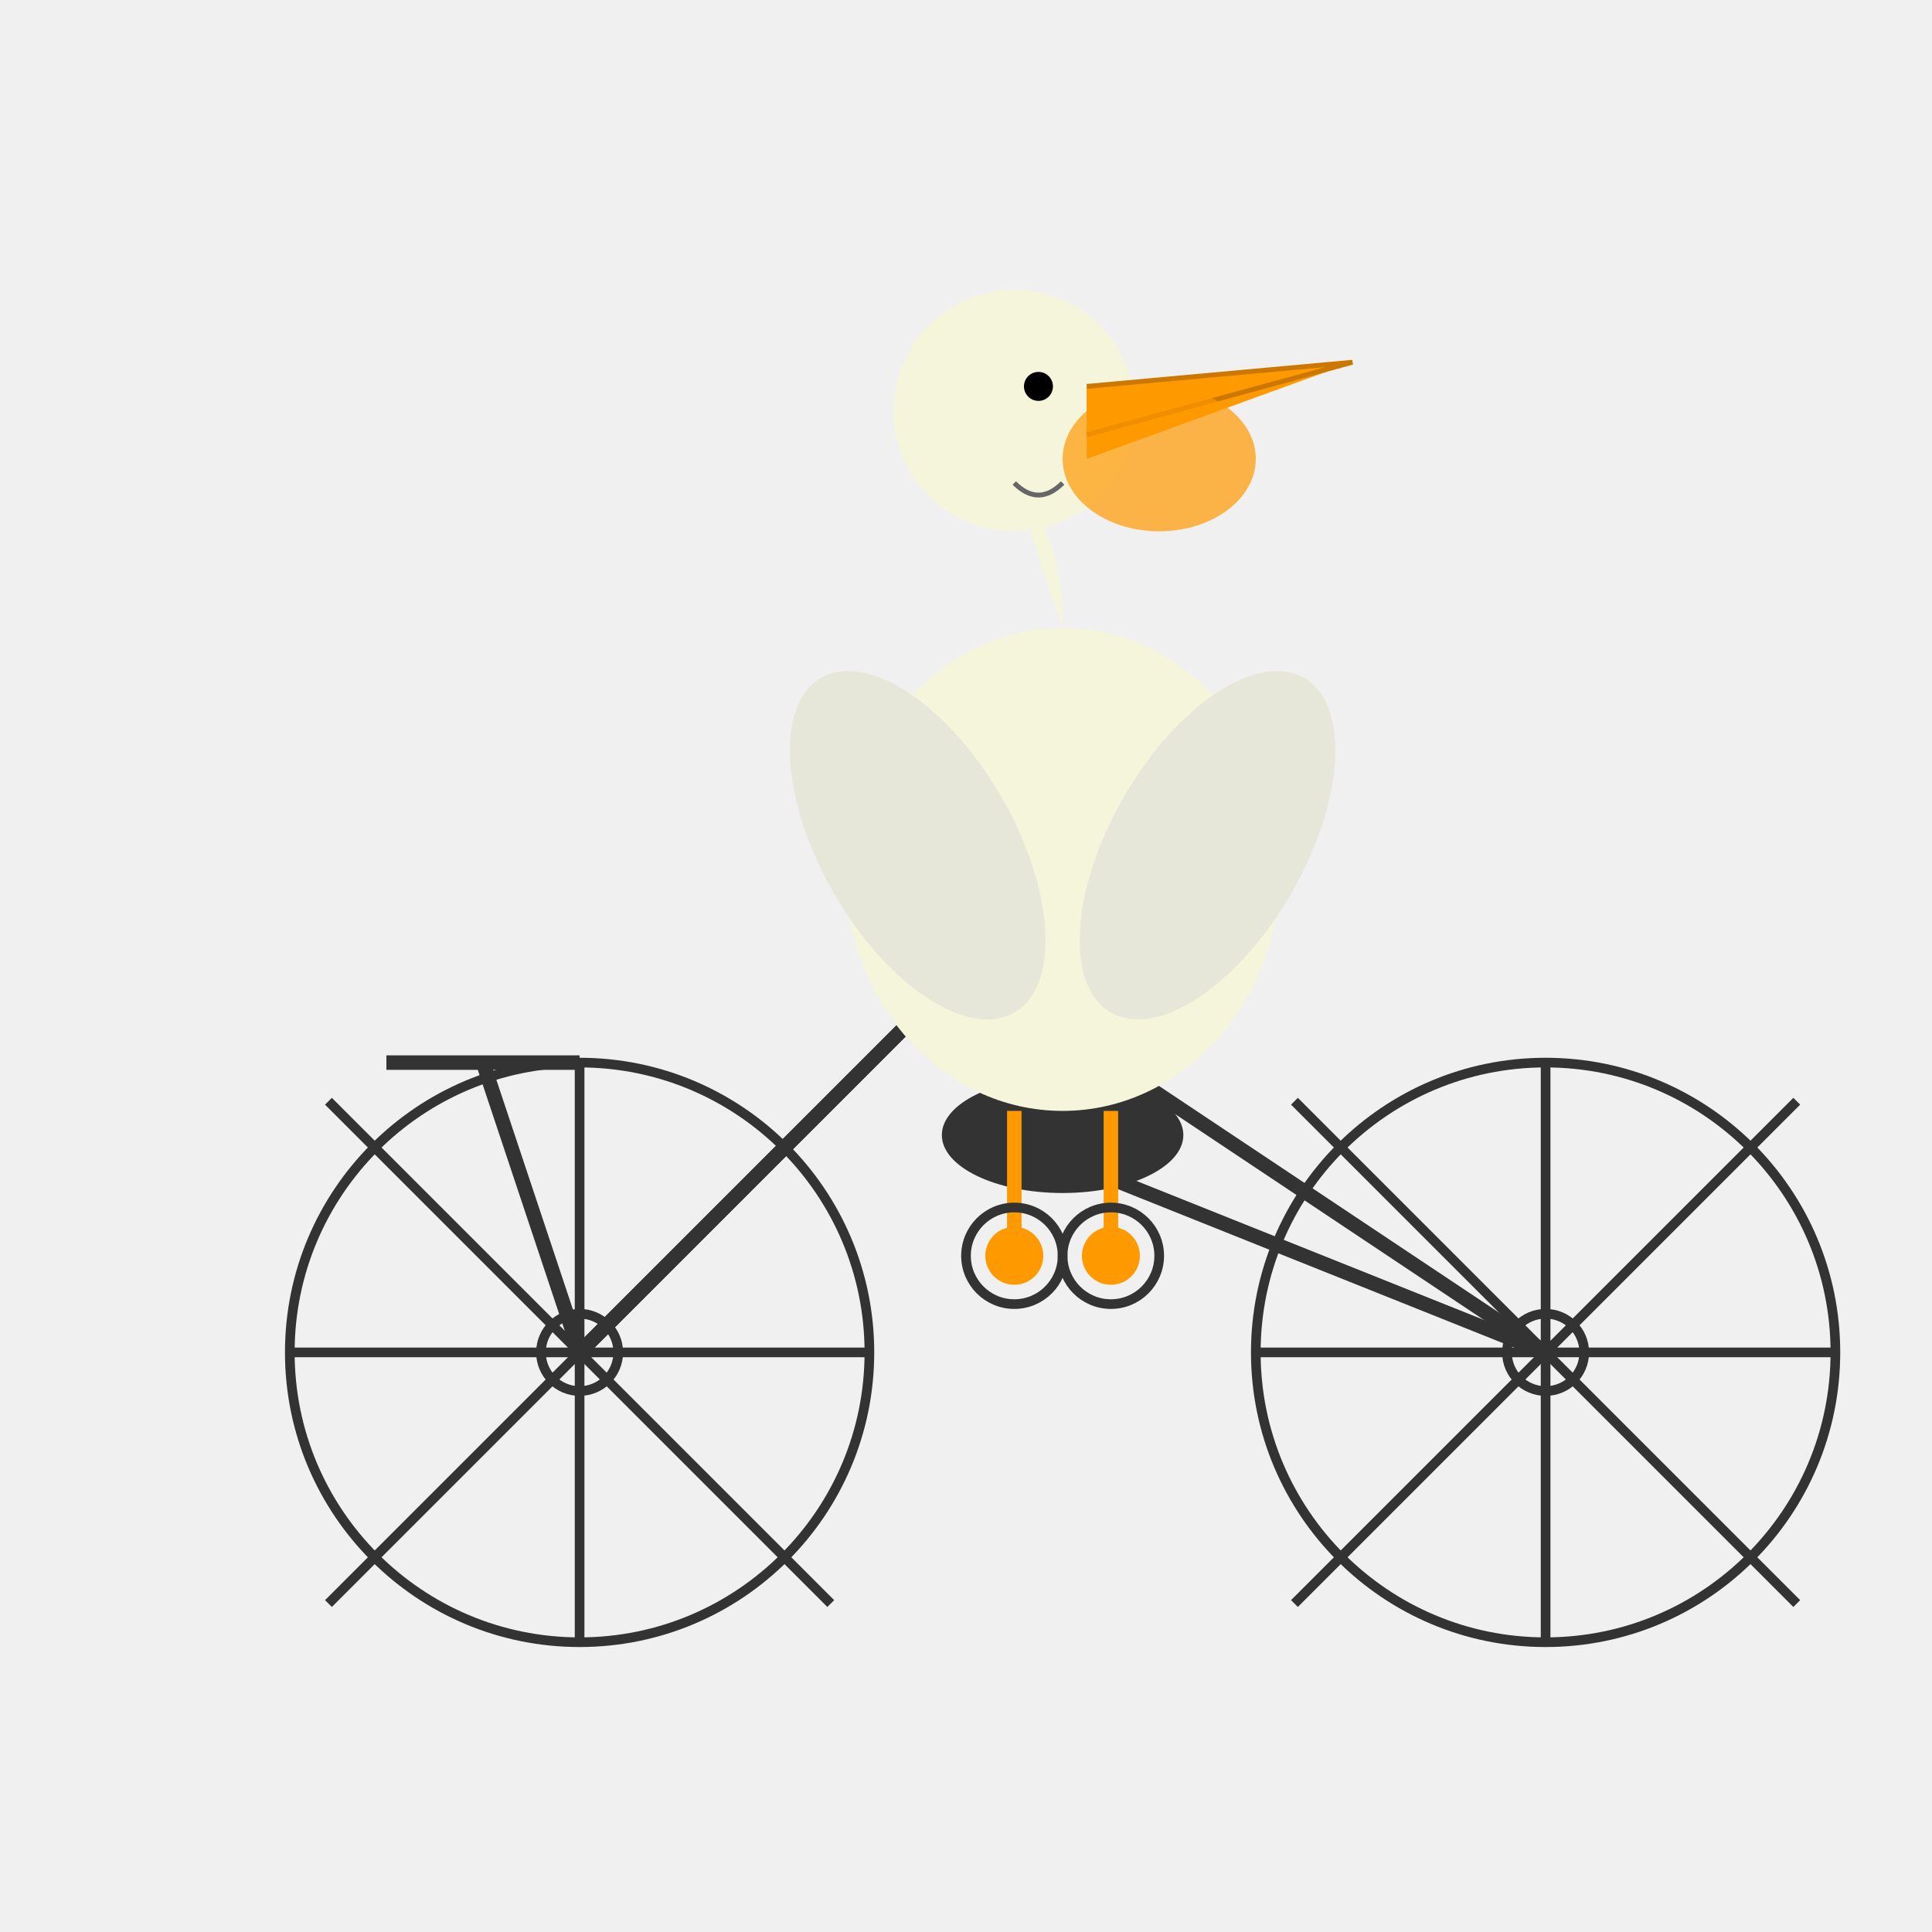
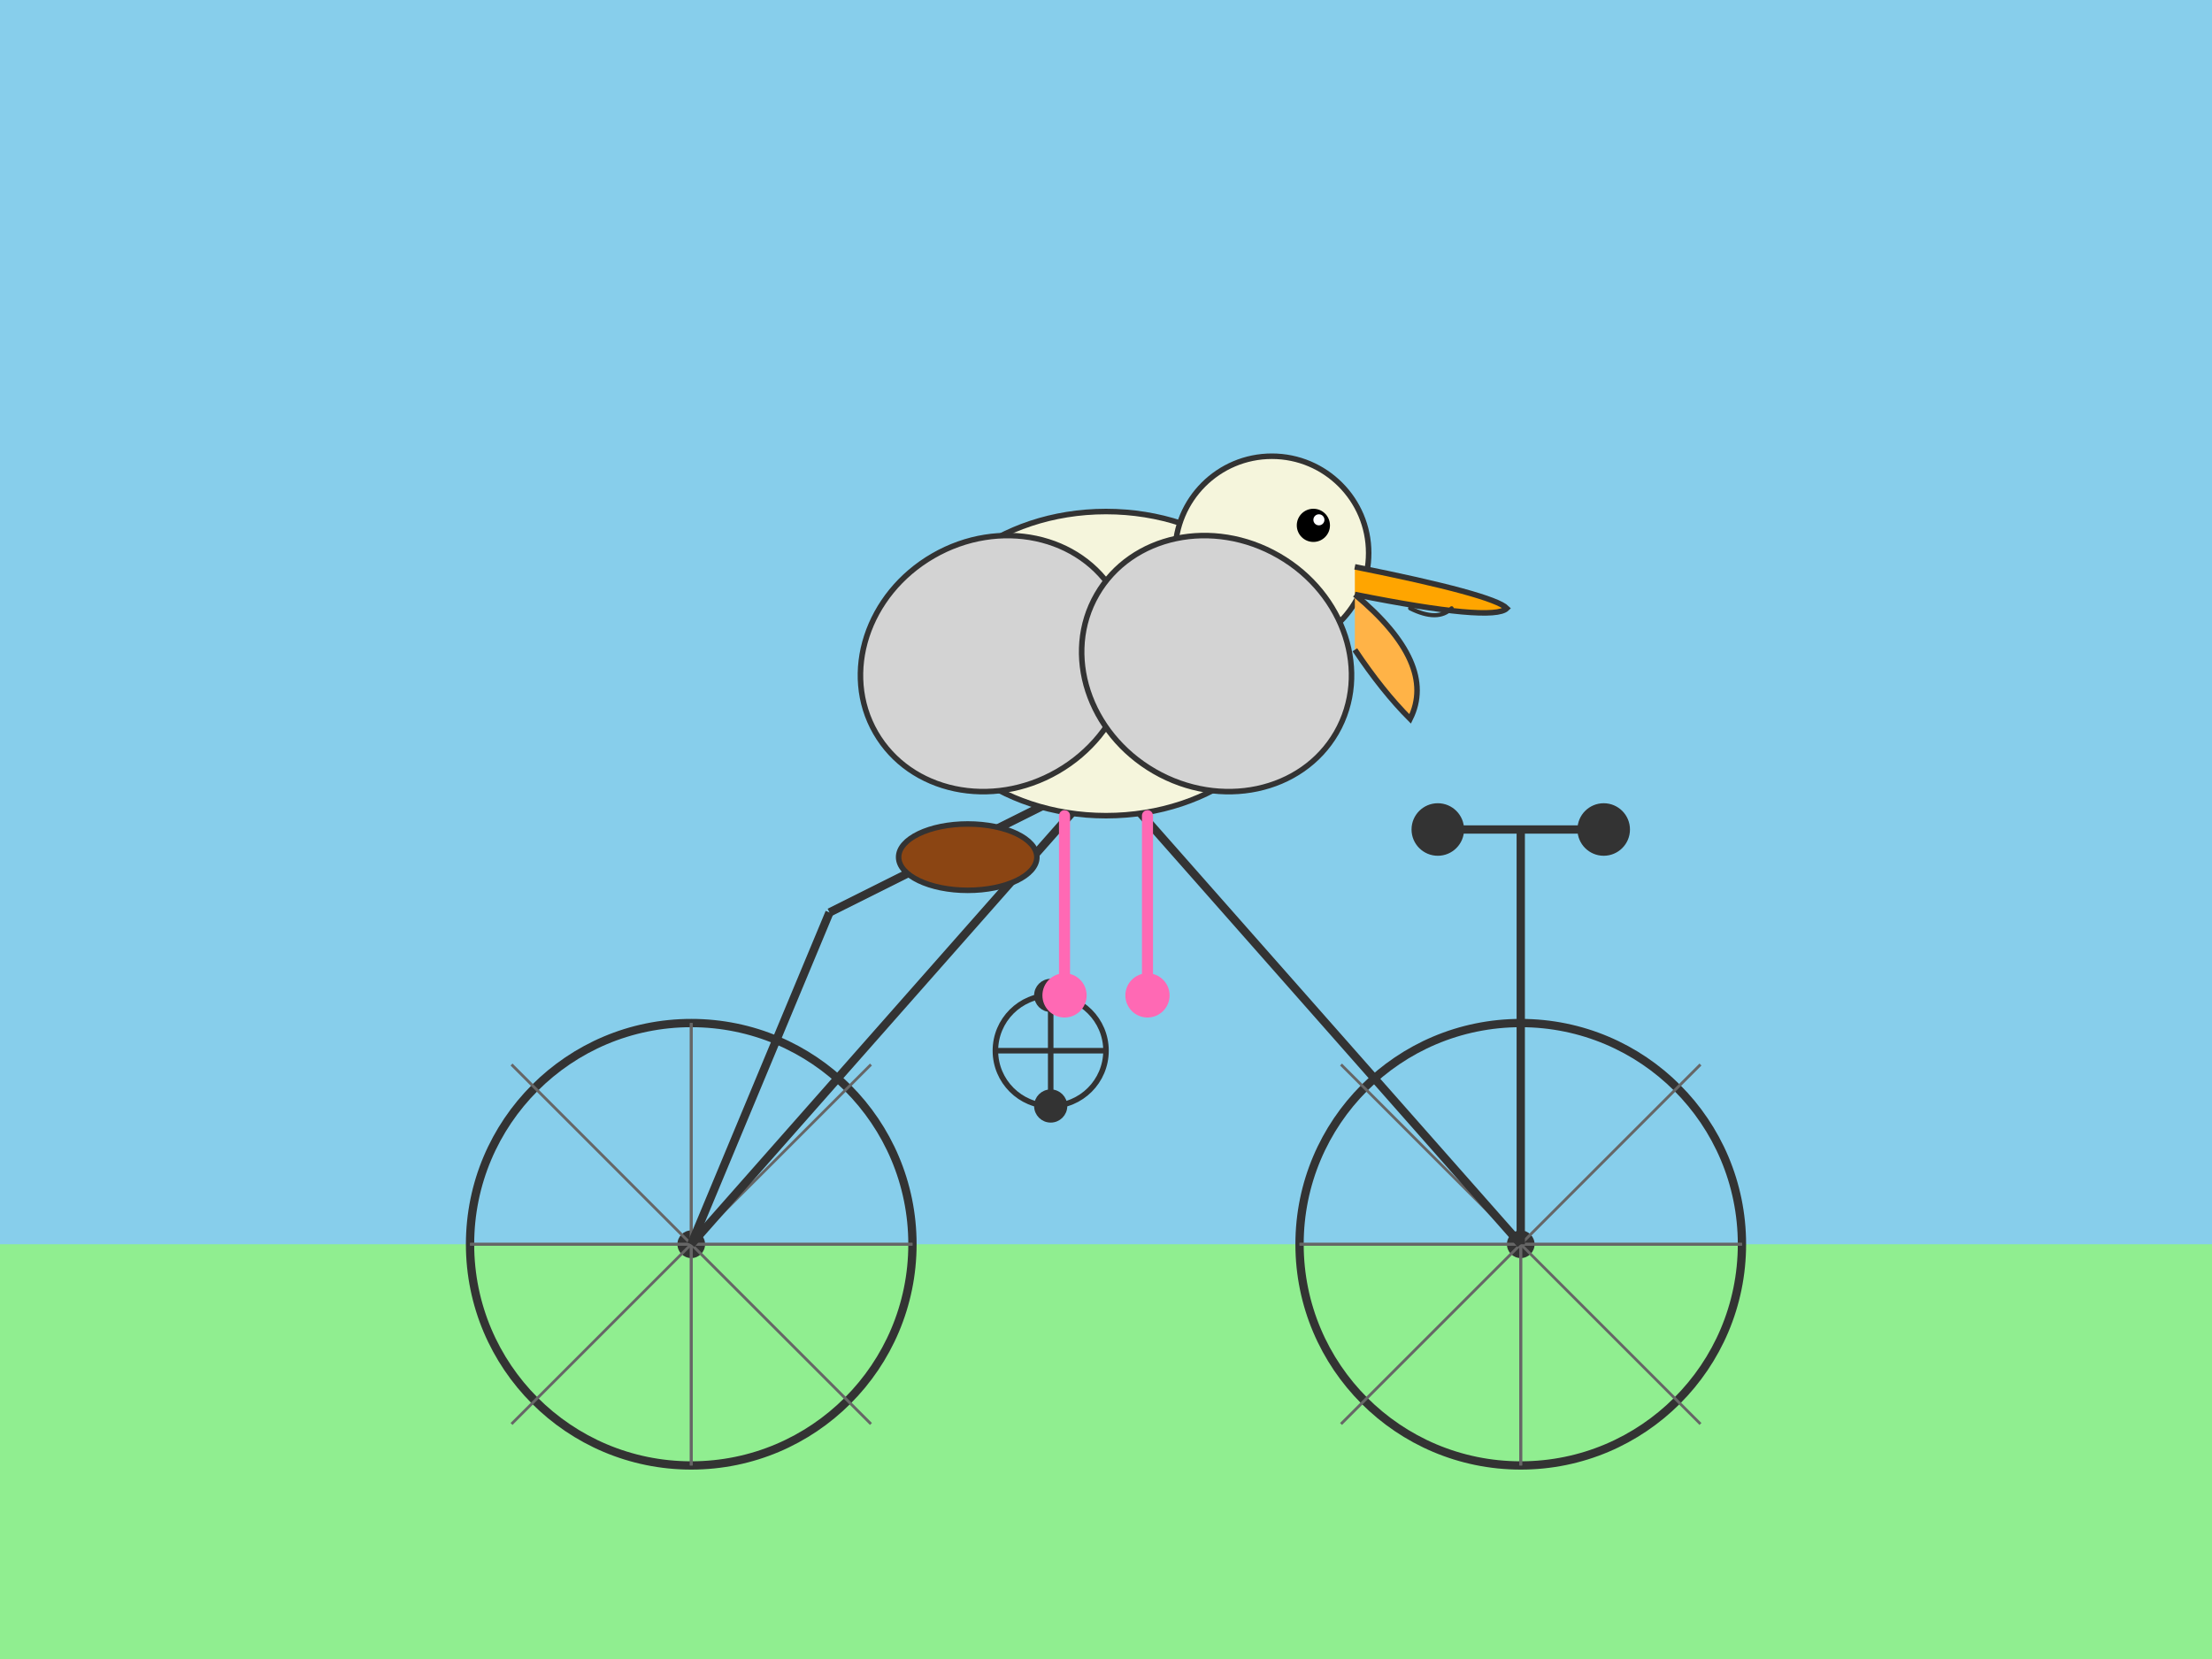
- <svg xmlns="http://www.w3.org/2000/svg" viewBox="0 0 400 400">
-   <defs>
-     <style>
-       .bike-frame { stroke: #333; stroke-width: 3; fill: none; }
-       .bike-wheel { stroke: #333; stroke-width: 2; fill: none; }
-       .pelican-body { fill: #f5f5dc; }
-       .pelican-eye { fill: #000; }
-       .pelican-beak { fill: #ff9900; }
-     </style>
-   </defs>
-   <circle class="bike-wheel" cx="320" cy="280" r="60" />
-   <circle class="bike-wheel" cx="320" cy="280" r="8" fill="#333" />
-   <line class="bike-wheel" x1="320" y1="220" x2="320" y2="340" />
-   <line class="bike-wheel" x1="260" y1="280" x2="380" y2="280" />
-   <line class="bike-wheel" x1="268" y1="228" x2="372" y2="332" />
-   <line class="bike-wheel" x1="372" y1="228" x2="268" y2="332" />
-   <circle class="bike-wheel" cx="120" cy="280" r="60" />
-   <circle class="bike-wheel" cx="120" cy="280" r="8" fill="#333" />
-   <line class="bike-wheel" x1="120" y1="220" x2="120" y2="340" />
-   <line class="bike-wheel" x1="60" y1="280" x2="180" y2="280" />
-   <line class="bike-wheel" x1="68" y1="228" x2="172" y2="332" />
-   <line class="bike-wheel" x1="172" y1="228" x2="68" y2="332" />
-   <line class="bike-frame" x1="120" y1="280" x2="200" y2="200" />
-   <line class="bike-frame" x1="200" y1="200" x2="320" y2="280" />
-   <line class="bike-frame" x1="200" y1="200" x2="220" y2="240" />
-   <line class="bike-frame" x1="220" y1="240" x2="320" y2="280" />
-   <line class="bike-frame" x1="200" y1="200" x2="120" y2="280" />
-   <line class="bike-frame" x1="120" y1="280" x2="100" y2="220" />
-   <line class="bike-frame" x1="100" y1="220" x2="80" y2="220" />
-   <line class="bike-frame" x1="100" y1="220" x2="120" y2="220" />
-   <ellipse cx="220" cy="235" rx="25" ry="12" fill="#333" />
-   <ellipse class="pelican-body" cx="220" cy="180" rx="45" ry="50" />
-   <path class="pelican-body" d="M 220 130 Q 220 110 210 100" />
-   <circle class="pelican-body" cx="210" cy="85" r="25" />
-   <path class="pelican-beak" d="M 225 80 L 280 75 L 225 95 Z" />
-   <path class="pelican-beak" d="M 225 80 L 280 75 L 225 90" stroke="#cc7700" stroke-width="1" fill="none" />
-   <ellipse class="pelican-beak" cx="240" cy="95" rx="20" ry="15" opacity="0.7" />
-   <circle class="pelican-eye" cx="215" cy="80" r="3" />
-   <ellipse cx="190" cy="175" rx="20" ry="40" fill="#e6e6d9" transform="rotate(-30 190 175)" />
-   <ellipse cx="250" cy="175" rx="20" ry="40" fill="#e6e6d9" transform="rotate(30 250 175)" />
-   <line x1="210" y1="230" x2="210" y2="260" stroke="#ff9900" stroke-width="3" />
-   <line x1="230" y1="230" x2="230" y2="260" stroke="#ff9900" stroke-width="3" />
-   <circle cx="210" cy="260" r="6" fill="#ff9900" />
-   <circle cx="230" cy="260" r="6" fill="#ff9900" />
-   <circle cx="210" cy="260" r="10" fill="none" stroke="#333" stroke-width="2" />
-   <circle cx="230" cy="260" r="10" fill="none" stroke="#333" stroke-width="2" />
-   <path d="M 210 100 Q 215 105 220 100" stroke="#666" stroke-width="1" fill="none" />
+ <svg xmlns="http://www.w3.org/2000/svg" viewBox="0 0 800 600">
+   <rect width="800" height="600" fill="#87CEEB" />
+   <rect y="450" width="800" height="150" fill="#90EE90" />
+   <g id="back-wheel">
+     <circle cx="250" cy="450" r="80" fill="none" stroke="#333" stroke-width="3" />
+     <circle cx="250" cy="450" r="5" fill="#333" />
+     <line x1="250" y1="370" x2="250" y2="530" stroke="#666" stroke-width="1" />
+     <line x1="250" y1="530" x2="250" y2="370" stroke="#666" stroke-width="1" />
+     <line x1="170" y1="450" x2="330" y2="450" stroke="#666" stroke-width="1" />
+     <line x1="330" y1="450" x2="170" y2="450" stroke="#666" stroke-width="1" />
+     <line x1="185" y1="385" x2="315" y2="515" stroke="#666" stroke-width="1" />
+     <line x1="315" y1="385" x2="185" y2="515" stroke="#666" stroke-width="1" />
+   </g>
+   <g id="front-wheel">
+     <circle cx="550" cy="450" r="80" fill="none" stroke="#333" stroke-width="3" />
+     <circle cx="550" cy="450" r="5" fill="#333" />
+     <line x1="550" y1="370" x2="550" y2="530" stroke="#666" stroke-width="1" />
+     <line x1="550" y1="530" x2="550" y2="370" stroke="#666" stroke-width="1" />
+     <line x1="470" y1="450" x2="630" y2="450" stroke="#666" stroke-width="1" />
+     <line x1="630" y1="450" x2="470" y2="450" stroke="#666" stroke-width="1" />
+     <line x1="485" y1="385" x2="615" y2="515" stroke="#666" stroke-width="1" />
+     <line x1="615" y1="385" x2="485" y2="515" stroke="#666" stroke-width="1" />
+   </g>
+   <g id="frame" stroke="#333" stroke-width="3" fill="none">
+     <line x1="250" y1="450" x2="400" y2="280" />
+     <line x1="400" y1="280" x2="550" y2="450" />
+     <line x1="250" y1="450" x2="300" y2="330" />
+     <line x1="300" y1="330" x2="400" y2="280" />
+     <line x1="550" y1="450" x2="550" y2="300" />
+   </g>
+   <ellipse cx="350" cy="310" rx="25" ry="12" fill="#8B4513" stroke="#333" stroke-width="2" />
+   <g stroke="#333" stroke-width="3" fill="none">
+     <line x1="520" y1="300" x2="580" y2="300" />
+     <circle cx="520" cy="300" r="8" fill="#333" />
+     <circle cx="580" cy="300" r="8" fill="#333" />
+   </g>
+   <g stroke="#333" stroke-width="2" fill="none">
+     <circle cx="380" cy="380" r="20" />
+     <line x1="380" y1="360" x2="380" y2="400" />
+     <line x1="360" y1="380" x2="400" y2="380" />
+     <circle cx="380" cy="360" r="5" fill="#333" />
+     <circle cx="380" cy="400" r="5" fill="#333" />
+   </g>
+   <ellipse cx="400" cy="240" rx="70" ry="55" fill="#F5F5DC" stroke="#333" stroke-width="2" />
+   <circle cx="460" cy="200" r="35" fill="#F5F5DC" stroke="#333" stroke-width="2" />
+   <circle cx="475" cy="190" r="6" fill="#000" />
+   <circle cx="477" cy="188" r="2" fill="#FFF" />
+   <path d="M 490 205 Q 540 215 545 220 Q 540 225 490 215" fill="#FFA500" stroke="#333" stroke-width="2" />
+   <path d="M 490 215 Q 520 240 510 260 Q 500 250 490 235" fill="#FFB347" stroke="#333" stroke-width="2" />
+   <path d="M 440 225 Q 420 240 400 260" stroke="#F5F5DC" stroke-width="25" fill="none" stroke-linecap="round" />
+   <ellipse cx="360" cy="240" rx="50" ry="45" fill="#D3D3D3" stroke="#333" stroke-width="2" transform="rotate(-30 360 240)" />
+   <ellipse cx="440" cy="240" rx="50" ry="45" fill="#D3D3D3" stroke="#333" stroke-width="2" transform="rotate(30 440 240)" />
+   <g stroke="#FF69B4" stroke-width="4" fill="none" stroke-linecap="round">
+     <line x1="385" y1="295" x2="385" y2="360" />
+     <line x1="415" y1="295" x2="415" y2="360" />
+     <circle cx="385" cy="360" r="6" fill="#FF69B4" />
+     <circle cx="415" cy="360" r="6" fill="#FF69B4" />
+   </g>
+   <path d="M 510 220 Q 520 225 525 220" stroke="#333" stroke-width="1.5" fill="none" stroke-linecap="round" />
</svg>
